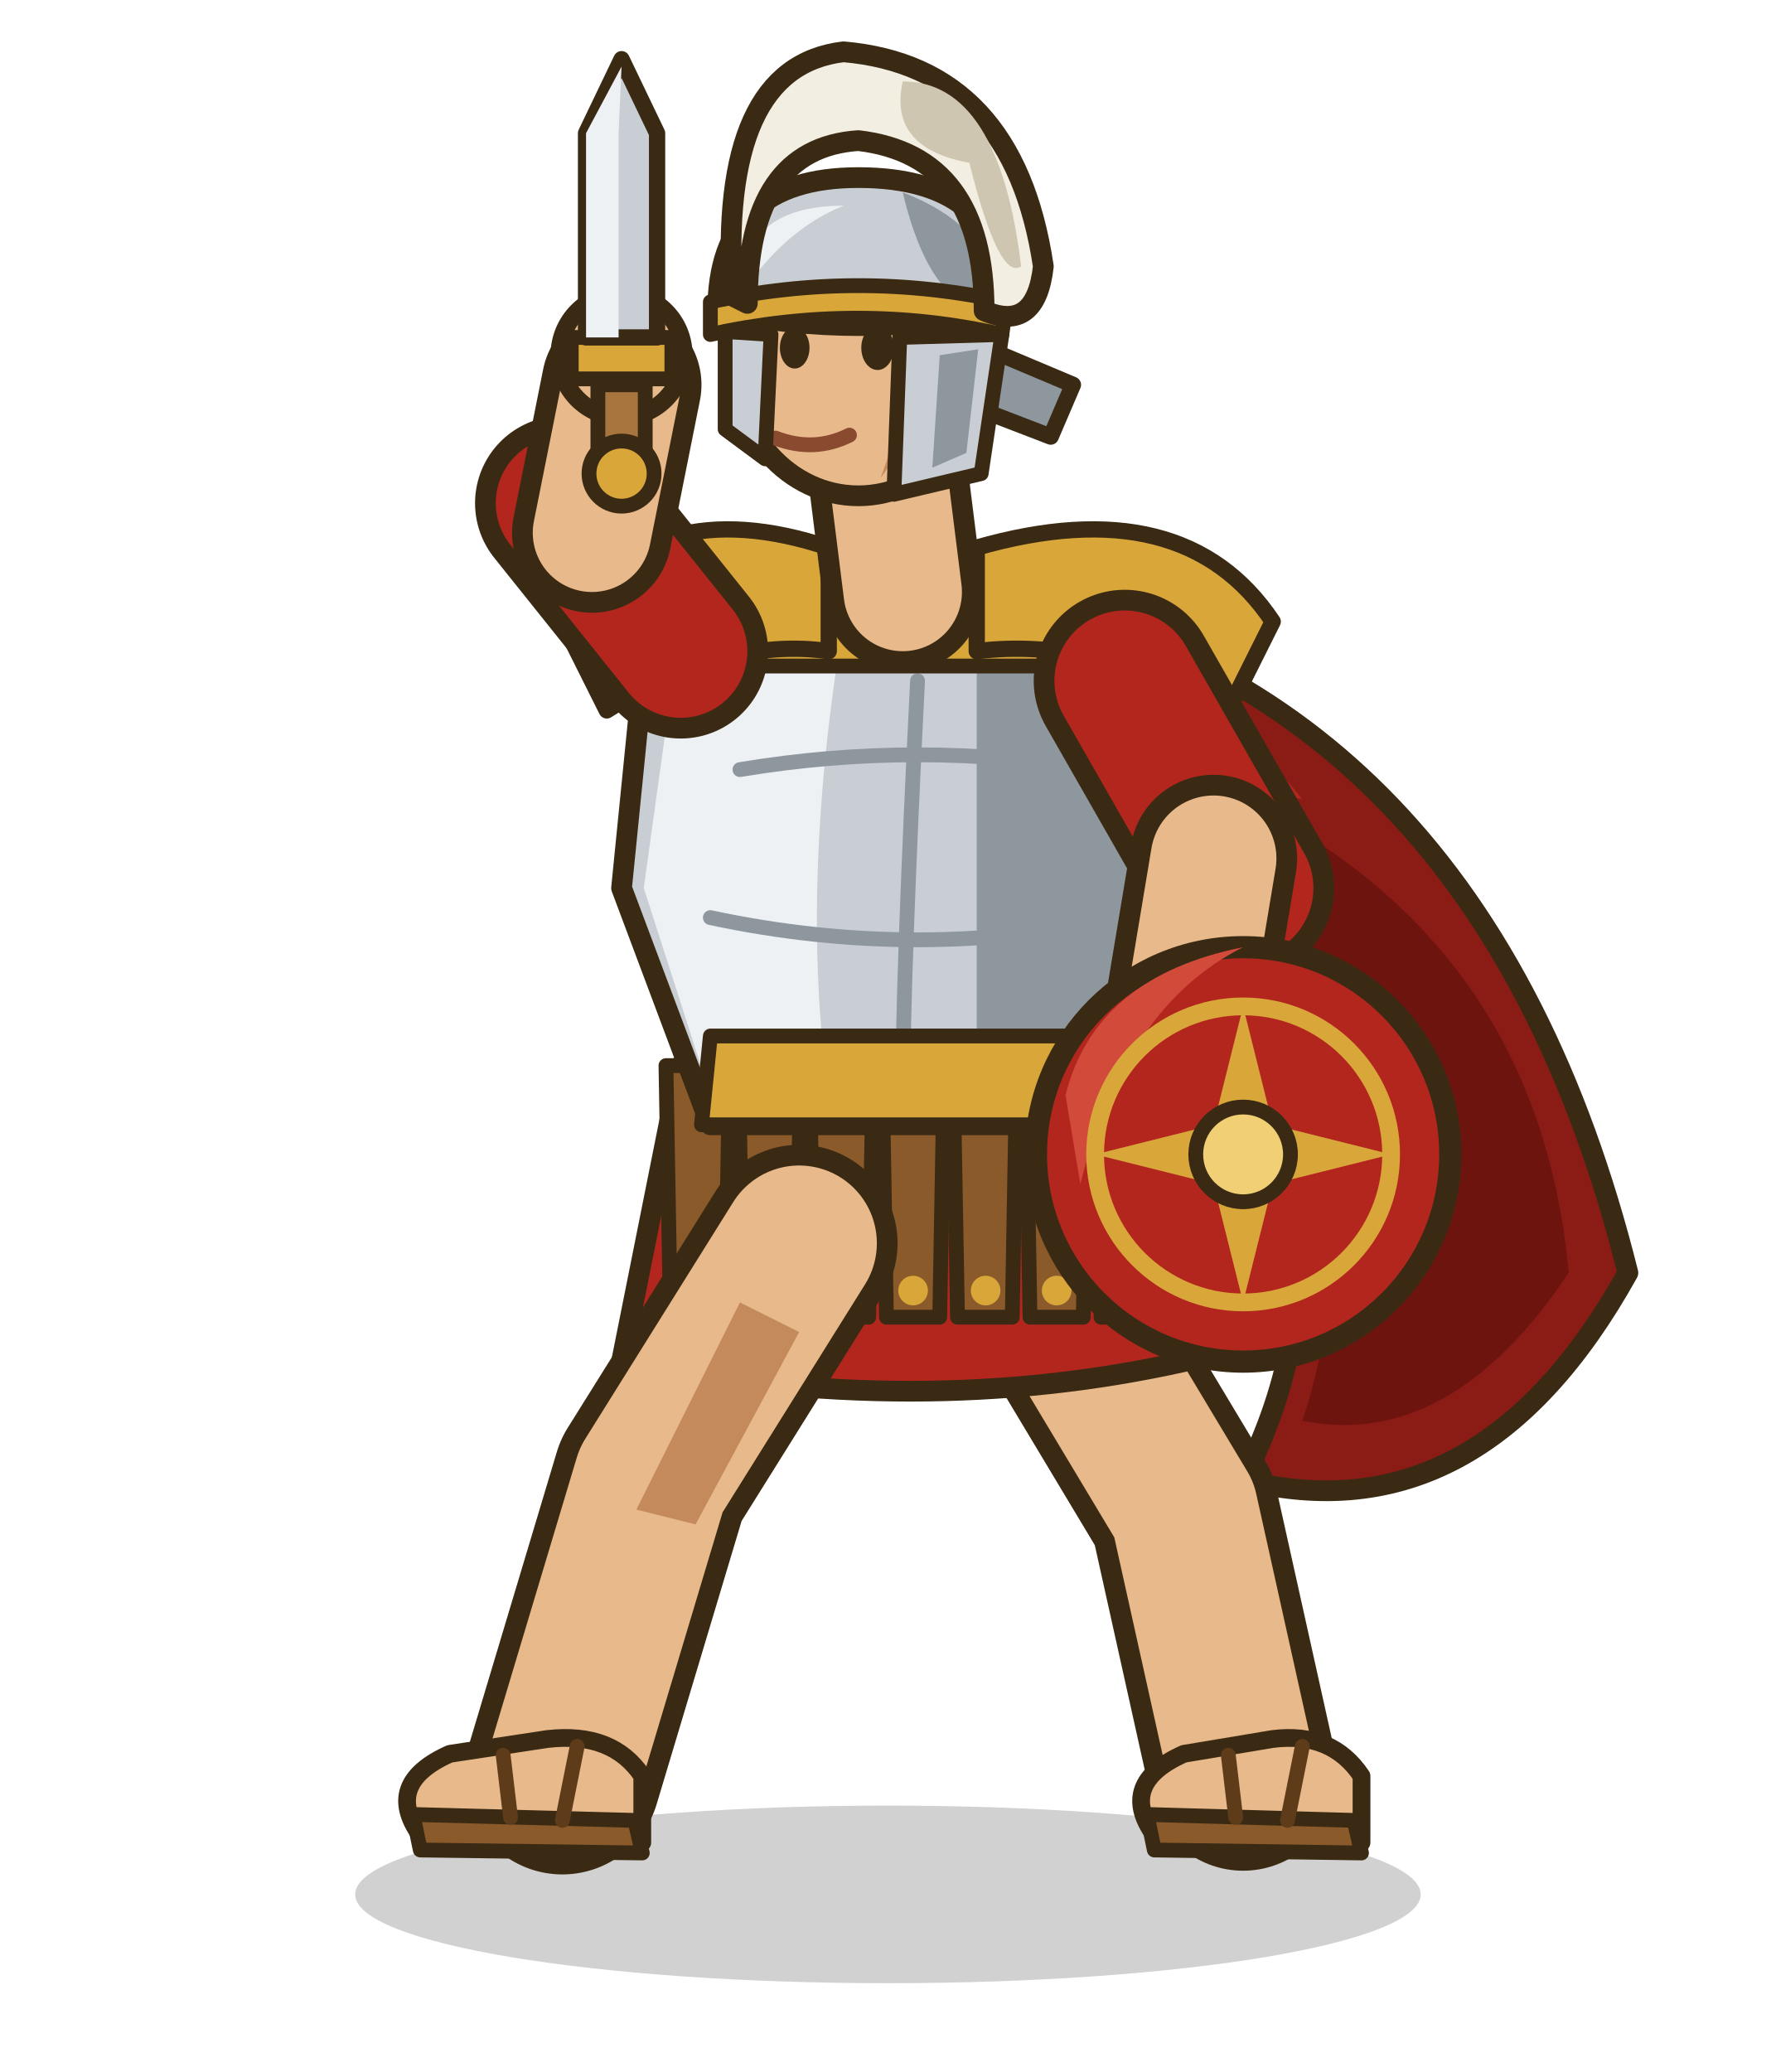
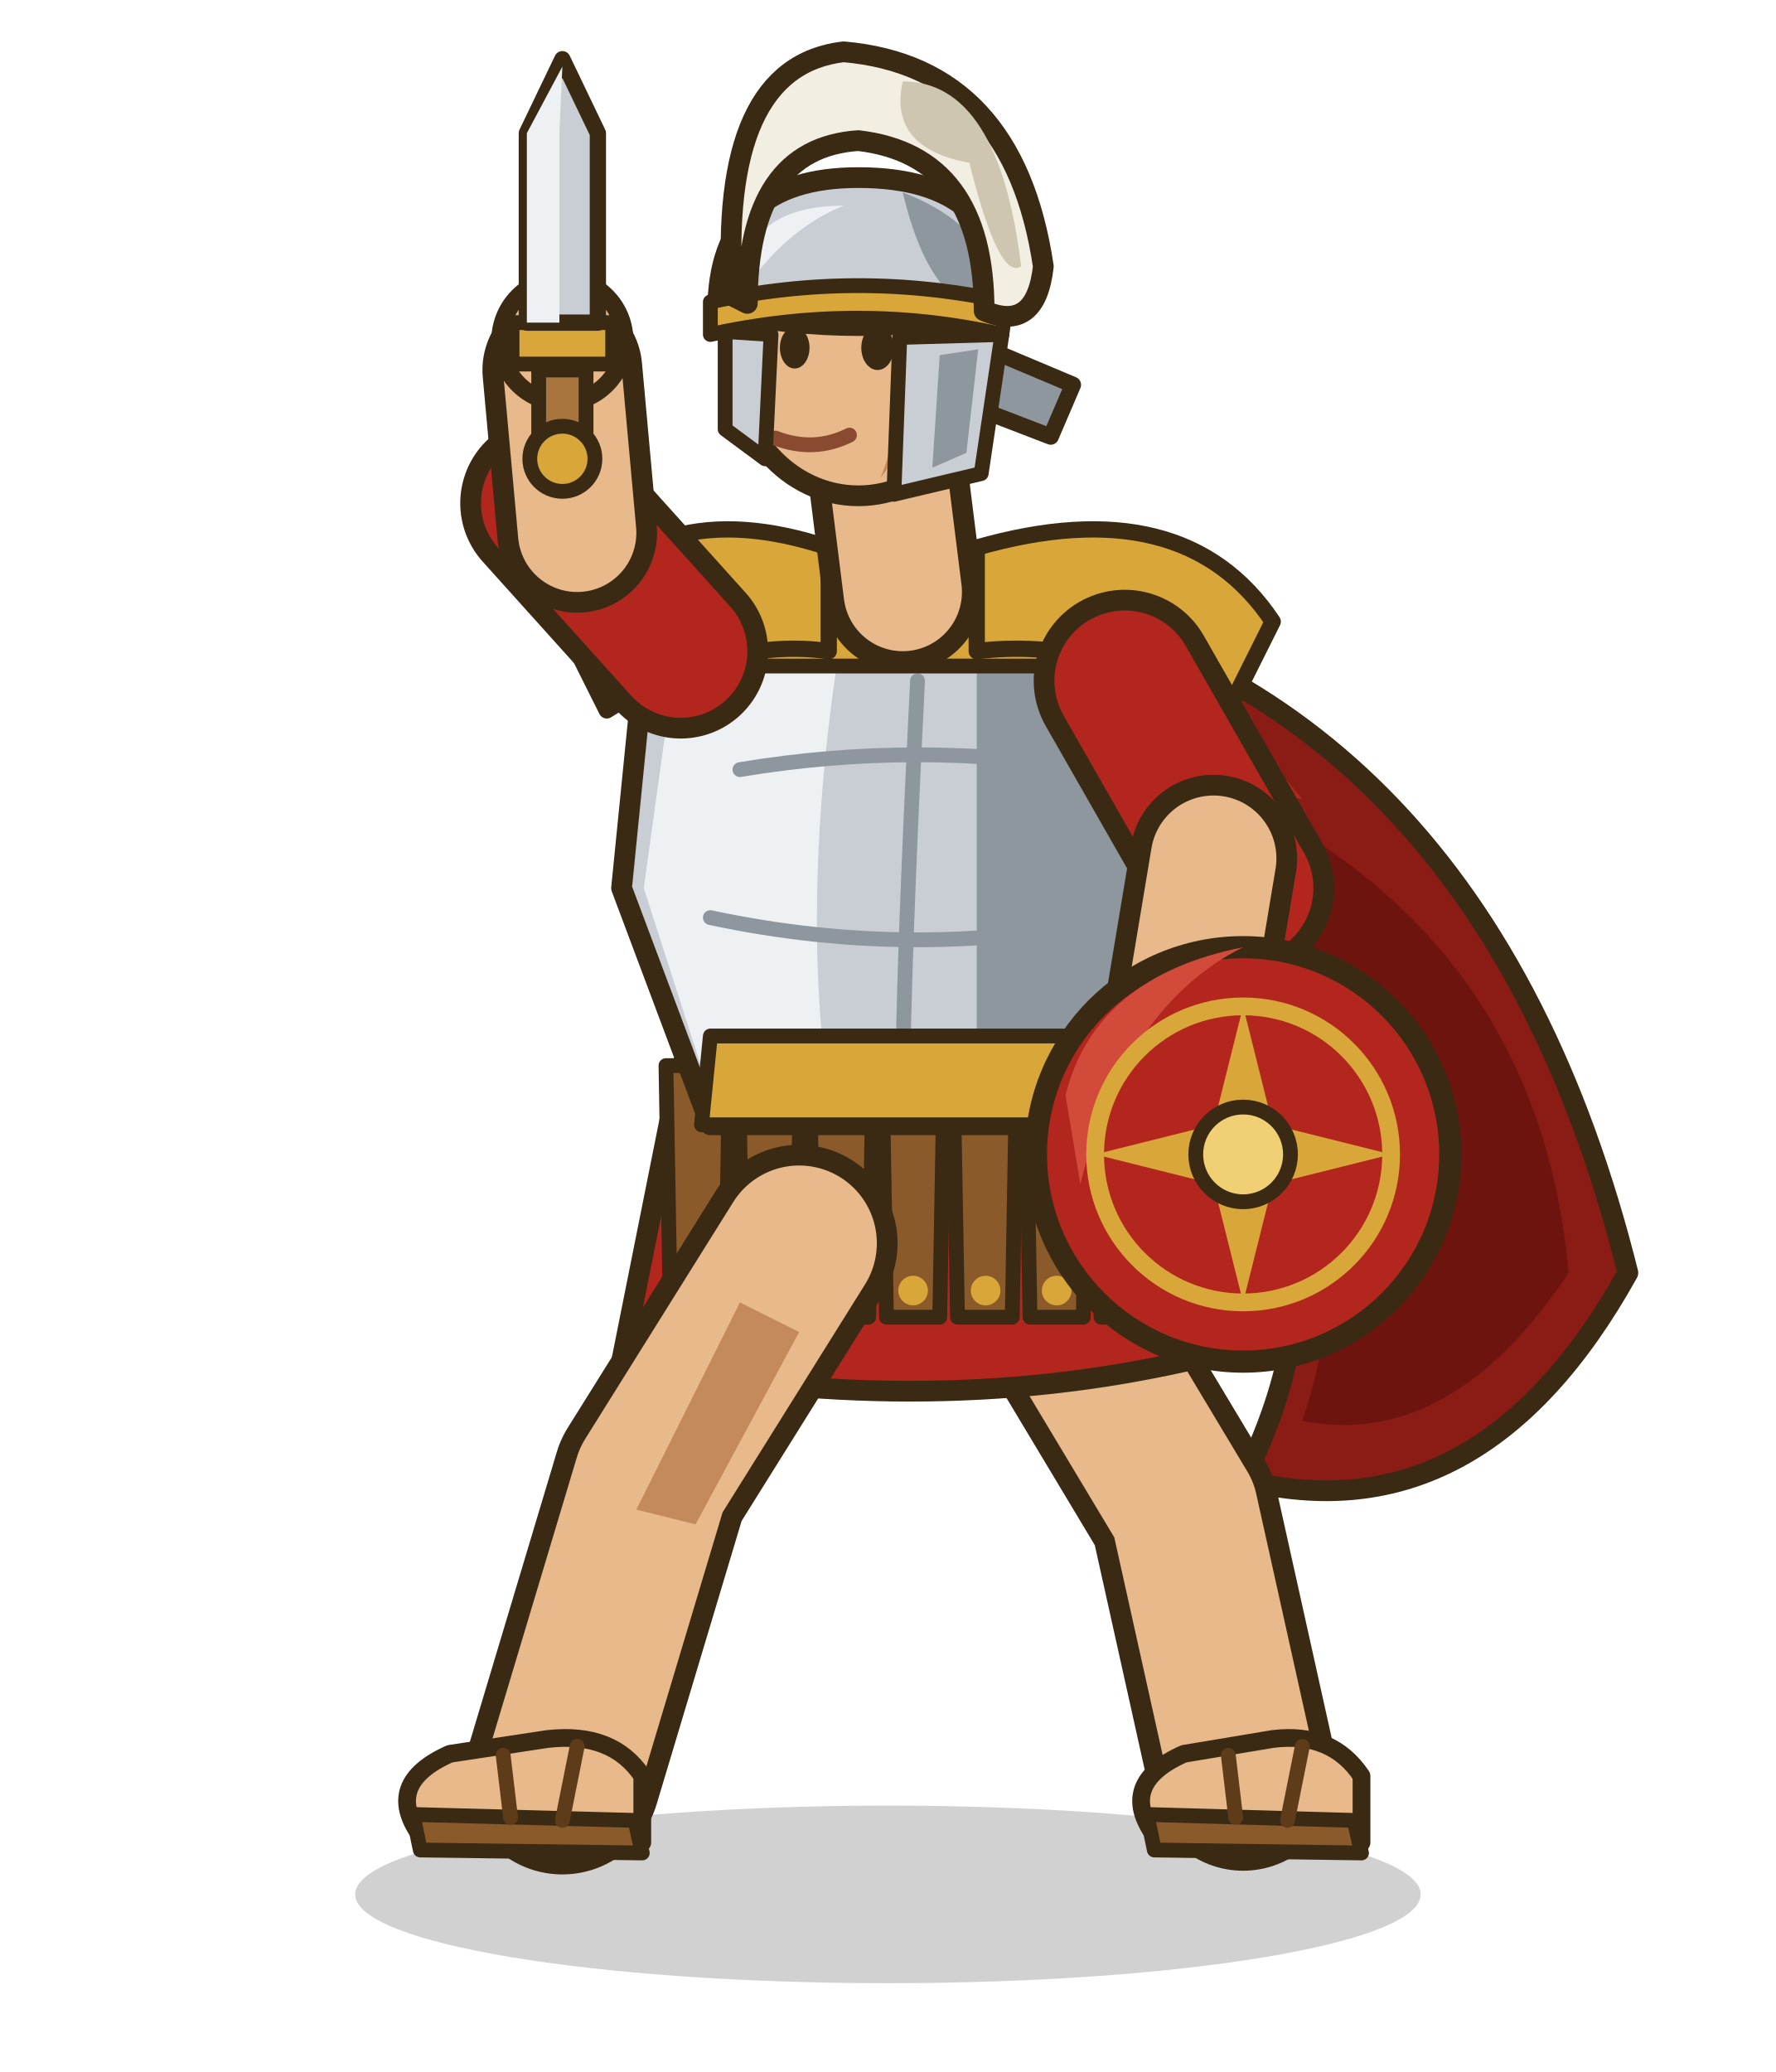
<svg xmlns="http://www.w3.org/2000/svg" viewBox="0 0 120 140">
  <g stroke-linejoin="round" stroke-linecap="round">
    <ellipse cx="60" cy="128" rx="36" ry="6" fill="rgba(0,0,0,0.18)" />
    <path d="M66,40 Q100,46 110,86 Q100,104 84,100 Q94,80 76,66Z" fill="#8a1c15" stroke="#3a2a14" stroke-width="1.4" />
    <path d="M84,54 Q104,64 106,86 Q98,98 88,96 Q94,78 80,62Z" fill="#6e140f" stroke="none" />
    <path d="M68,42 Q80,44 88,54 Q78,52 68,50Z" fill="#b3261e" stroke="none" />
    <path d="M68,82 L80,102 L84,120" fill="none" stroke="#3a2a14" stroke-width="12.8" />
    <path d="M68,82 L80,102 L84,120" fill="none" stroke="#e8b98a" stroke-width="10" />
    <path d="M92.0,120 Q90.0,117 86,117.5 L80.0,118.5 Q75.5,120.5 78.0,124 L92.0,124.5Z" fill="#e8b98a" stroke="#3a2a14" stroke-width="1.2" />
    <path d="M91.5,123 L77.5,122.6 L78.0,125 L92.0,125.2Z" fill="#8a5a2b" stroke="#3a2a14" stroke-width="1" />
    <path d="M88,118 L87,123 M83,118.6 L83.5,122.8" fill="none" stroke="#5e3c1a" stroke-width="1" />
    <path d="M46,72 L76,72 L80,92 Q62,96 42,92Z" fill="#b3261e" stroke="#3a2a14" stroke-width="1.4" />
    <path d="M45.0,72 L49.3,72 L49.0,89 L45.3,89Z" fill="#8a5a2b" stroke="#3a2a14" stroke-width="1" />
    <circle cx="47.1" cy="87.2" r="1" fill="#d9a63a" stroke="none" />
    <path d="M49.9,72 L54.1,72 L53.8,89 L50.2,89Z" fill="#8a5a2b" stroke="#3a2a14" stroke-width="1" />
    <circle cx="52.0" cy="87.2" r="1" fill="#d9a63a" stroke="none" />
    <path d="M54.7,72 L59.0,72 L58.7,89 L55.0,89Z" fill="#8a5a2b" stroke="#3a2a14" stroke-width="1" />
    <circle cx="56.8" cy="87.2" r="1" fill="#d9a63a" stroke="none" />
    <path d="M59.6,72 L63.8,72 L63.5,89 L59.9,89Z" fill="#8a5a2b" stroke="#3a2a14" stroke-width="1" />
    <circle cx="61.7" cy="87.2" r="1" fill="#d9a63a" stroke="none" />
    <path d="M64.4,72 L68.7,72 L68.4,89 L64.7,89Z" fill="#8a5a2b" stroke="#3a2a14" stroke-width="1" />
    <circle cx="66.6" cy="87.2" r="1" fill="#d9a63a" stroke="none" />
    <path d="M69.3,72 L73.5,72 L73.2,89 L69.6,89Z" fill="#8a5a2b" stroke="#3a2a14" stroke-width="1" />
    <circle cx="71.4" cy="87.2" r="1" fill="#d9a63a" stroke="none" />
    <path d="M74.1,72 L78.4,72 L78.1,89 L74.4,89Z" fill="#8a5a2b" stroke="#3a2a14" stroke-width="1" />
    <circle cx="76.3" cy="87.2" r="1" fill="#d9a63a" stroke="none" />
    <path d="M54,84 L44,100 L38,120" fill="none" stroke="#3a2a14" stroke-width="13.3" />
    <path d="M54,84 L44,100 L38,120" fill="none" stroke="#e8b98a" stroke-width="10.5" />
    <path d="M50,88 L43,102 L47,103 L54,90Z" fill="#c58a5c" stroke="none" />
    <path d="M43.4,120 Q41.4,117 37,117.5 L30.4,118.5 Q25.9,120.5 28.4,124 L43.4,124.5Z" fill="#e8b98a" stroke="#3a2a14" stroke-width="1.2" />
    <path d="M42.9,123 L27.9,122.6 L28.4,125 L43.4,125.2Z" fill="#8a5a2b" stroke="#3a2a14" stroke-width="1" />
    <path d="M39,118 L38,123 M34,118.6 L34.5,122.8" fill="none" stroke="#5e3c1a" stroke-width="1" />
    <path d="M44,40 L78,40 L82,60 L76,76 L48,76 L42,60Z" fill="#c9ced4" stroke="#3a2a14" stroke-width="1.4" />
    <path d="M46,42 L57,42 Q54,60 56,74 L48,74 L43.5,60Z" fill="#eef1f4" stroke="none" />
    <path d="M66,42 L78,42 L81.5,60 L75.5,74 L66,74Z" fill="#8e969e" stroke="none" />
    <path d="M62,46 Q61,66 61,74 M50,52 Q62,50 74,52 M48,62 Q62,65 76,62" fill="none" stroke="#8e969e" stroke-width="1" />
    <path d="M44,40 L78,40 L77.6,45 L44.4,45Z" fill="#d9a63a" stroke="#3a2a14" stroke-width="1" />
    <path d="M48,70 L76,70 L76.6,76 L47.4,76Z" fill="#d9a63a" stroke="#3a2a14" stroke-width="1" />
    <path d="M66,37 Q80,33 86,42 L83,48 Q74,43 66,44Z" fill="#d9a63a" stroke="#3a2a14" stroke-width="1.1" />
    <path d="M56,37 Q44,33 38,42 L41,48 Q49,43 56,44Z" fill="#d9a63a" stroke="#3a2a14" stroke-width="1.1" />
    <path d="M60,32 L61,40" fill="none" stroke="#3a2a14" stroke-width="10.8" />
    <path d="M60,32 L61,40" fill="none" stroke="#e8b98a" stroke-width="8" />
-     <path d="M46,44 L38,34" fill="none" stroke="#3a2a14" stroke-width="11.8" />
-     <path d="M46,44 L38,34" fill="none" stroke="#b3261e" stroke-width="9" />
-     <path d="M40,36 L42,26" fill="none" stroke="#3a2a14" stroke-width="10.8" />
-     <path d="M40,36 L42,26" fill="none" stroke="#e8b98a" stroke-width="8" />
-     <circle cx="42" cy="24" r="4.2" fill="#e8b98a" stroke="#3a2a14" stroke-width="1.2" />
-     <g transform="translate(42,24) rotate(-90)">
+     <path d="M46,44 L37,34" fill="none" stroke="#3a2a14" stroke-width="11.8" />
+     <path d="M46,44 L37,34" fill="none" stroke="#b3261e" stroke-width="9" />
+     <path d="M39,36 L38,25" fill="none" stroke="#3a2a14" stroke-width="10.8" />
+     <path d="M39,36 L38,25" fill="none" stroke="#e8b98a" stroke-width="8" />
+     <circle cx="38" cy="23" r="4.2" fill="#e8b98a" stroke="#3a2a14" stroke-width="1.2" />
+     <g transform="translate(38,23) rotate(-90)">
      <path d="M-7,-1.6 L-7,1.6 L-2,1.6 L-2,-1.6Z" fill="#a8753f" stroke="#3a2a14" stroke-width="1" />
      <path d="M-1.6,-3.4 L1.2,-3.4 L1.2,3.4 L-1.6,3.4Z" fill="#d9a63a" stroke="#3a2a14" stroke-width="1" />
-       <path d="M1.2,-2.4 L15,-2.4 L20,0 L15,2.4 L1.2,2.4Z" fill="#c9ced4" stroke="#3a2a14" stroke-width="1.1" />
-       <path d="M1.2,-2.4 L15,-2.4 L19.5,0 L15,-0.2 L1.2,-0.2Z" fill="#eef1f4" stroke="none" />
+       <path d="M1.2,-2.4 L14,-2.4 L19,0 L14,2.4 L1.2,2.4Z" fill="#c9ced4" stroke="#3a2a14" stroke-width="1.1" />
+       <path d="M1.2,-2.4 L14,-2.4 L18.5,0 L14,-0.2 L1.2,-0.2Z" fill="#eef1f4" stroke="none" />
      <circle cx="-8" cy="0" r="2.2" fill="#d9a63a" stroke="#3a2a14" stroke-width="1" />
    </g>
    <ellipse cx="58" cy="24" rx="8.5" ry="9.5" fill="#e8b98a" stroke="#3a2a14" stroke-width="1.4" />
    <path d="M59.5,15.7 Q65.7,24 59.5,32.3 Q62.675,24 59.5,15.7Z" fill="#c58a5c" stroke="none" />
    <ellipse cx="65.0" cy="25" rx="1.8" ry="2.6" fill="#e8b98a" stroke="#3a2a14" stroke-width="1" />
    <ellipse cx="53.7" cy="23.5" rx="1" ry="1.4" fill="#3a2a14" />
    <ellipse cx="59.3" cy="23.5" rx="1.1" ry="1.5" fill="#3a2a14" />
    <path d="M52,20.8 L55.2,20.4 M57.5,20.4 L61.3,20.8" fill="none" stroke="#4a2e18" stroke-width="1.2" />
    <path d="M51.4,24 Q49.4,27 51.8,27.6" fill="none" stroke="#c58a5c" stroke-width="1" />
    <path d="M52.4,29.6 Q55,30.6 57.4,29.4" fill="none" stroke="#8a4a30" stroke-width="1" />
    <path d="M63,22 L72.5,26 L71.0,29.5 L64.5,27Z" fill="#8e969e" stroke="#3a2a14" stroke-width="1.1" />
    <path d="M48.5,21 Q48.5,12.0 58,12.0 Q68.0,12.0 68.0,21 Q58,23 48.5,21Z" fill="#c9ced4" stroke="#3a2a14" stroke-width="1.4" />
    <path d="M50.0,20 Q50.0,13.9 57,13.9 Q53,15.5 50.0,20Z" fill="#eef1f4" stroke="none" />
    <path d="M61,13.0 Q67.5,15.5 67.5,21 Q63,21.4 61,13.0Z" fill="#8e969e" stroke="none" />
    <path d="M48.0,20.4 Q58,18.2 68.0,20.4 L67.7,22.6 Q58,20.4 48.0,22.6Z" fill="#d9a63a" stroke="#3a2a14" stroke-width="1" />
    <path d="M49.0,22.4 L52.1,22.6 L51.7,31 L49.0,29Z" fill="#c9ced4" stroke="#3a2a14" stroke-width="1" />
    <path d="M60.8,22.8 L67.7,22.6 L66.3,32 L60.4,33.4Z" fill="#c9ced4" stroke="#3a2a14" stroke-width="1" />
    <path d="M63.5,24 L66.1,23.6 L65.3,30.6 L63,31.6Z" fill="#8e969e" stroke="none" />
    <path d="M49.5,20 Q48.5,4.5 57,3.5 Q68.5,4.5 70.5,18 Q70.0,22.5 66.5,21 Q66.5,10.5 58,9.5 Q50.5,10.0 50.5,20.5Z" fill="#f3eee2" stroke="#3a2a14" stroke-width="1.4" />
    <path d="M61,5.5 Q67.5,5.5 69.0,18 Q67.5,19 65.5,11.0 Q60,10.0 61,5.5Z" fill="#cfc6b2" stroke="none" />
    <path d="M76,46 L84,60" fill="none" stroke="#3a2a14" stroke-width="12.3" />
    <path d="M76,46 L84,60" fill="none" stroke="#b3261e" stroke-width="9.5" />
    <path d="M82,58 L80,70" fill="none" stroke="#3a2a14" stroke-width="11.3" />
    <path d="M82,58 L80,70" fill="none" stroke="#e8b98a" stroke-width="8.5" />
    <circle cx="84" cy="78" r="14" fill="#b3261e" stroke="#3a2a14" stroke-width="1.5" />
    <path d="M72,74 Q74,66 84,64 Q76,68 73,80Z" fill="#d14a3a" stroke="none" />
    <circle cx="84" cy="78" r="10" fill="none" stroke="#d9a63a" stroke-width="1.2" />
    <path d="M84,68 L86,76 L94,78 L86,80 L84,88 L82,80 L74,78 L82,76Z" fill="#d9a63a" stroke="none" />
    <circle cx="84" cy="78" r="3.2" fill="#f1cf74" stroke="#3a2a14" stroke-width="1" />
  </g>
</svg>
